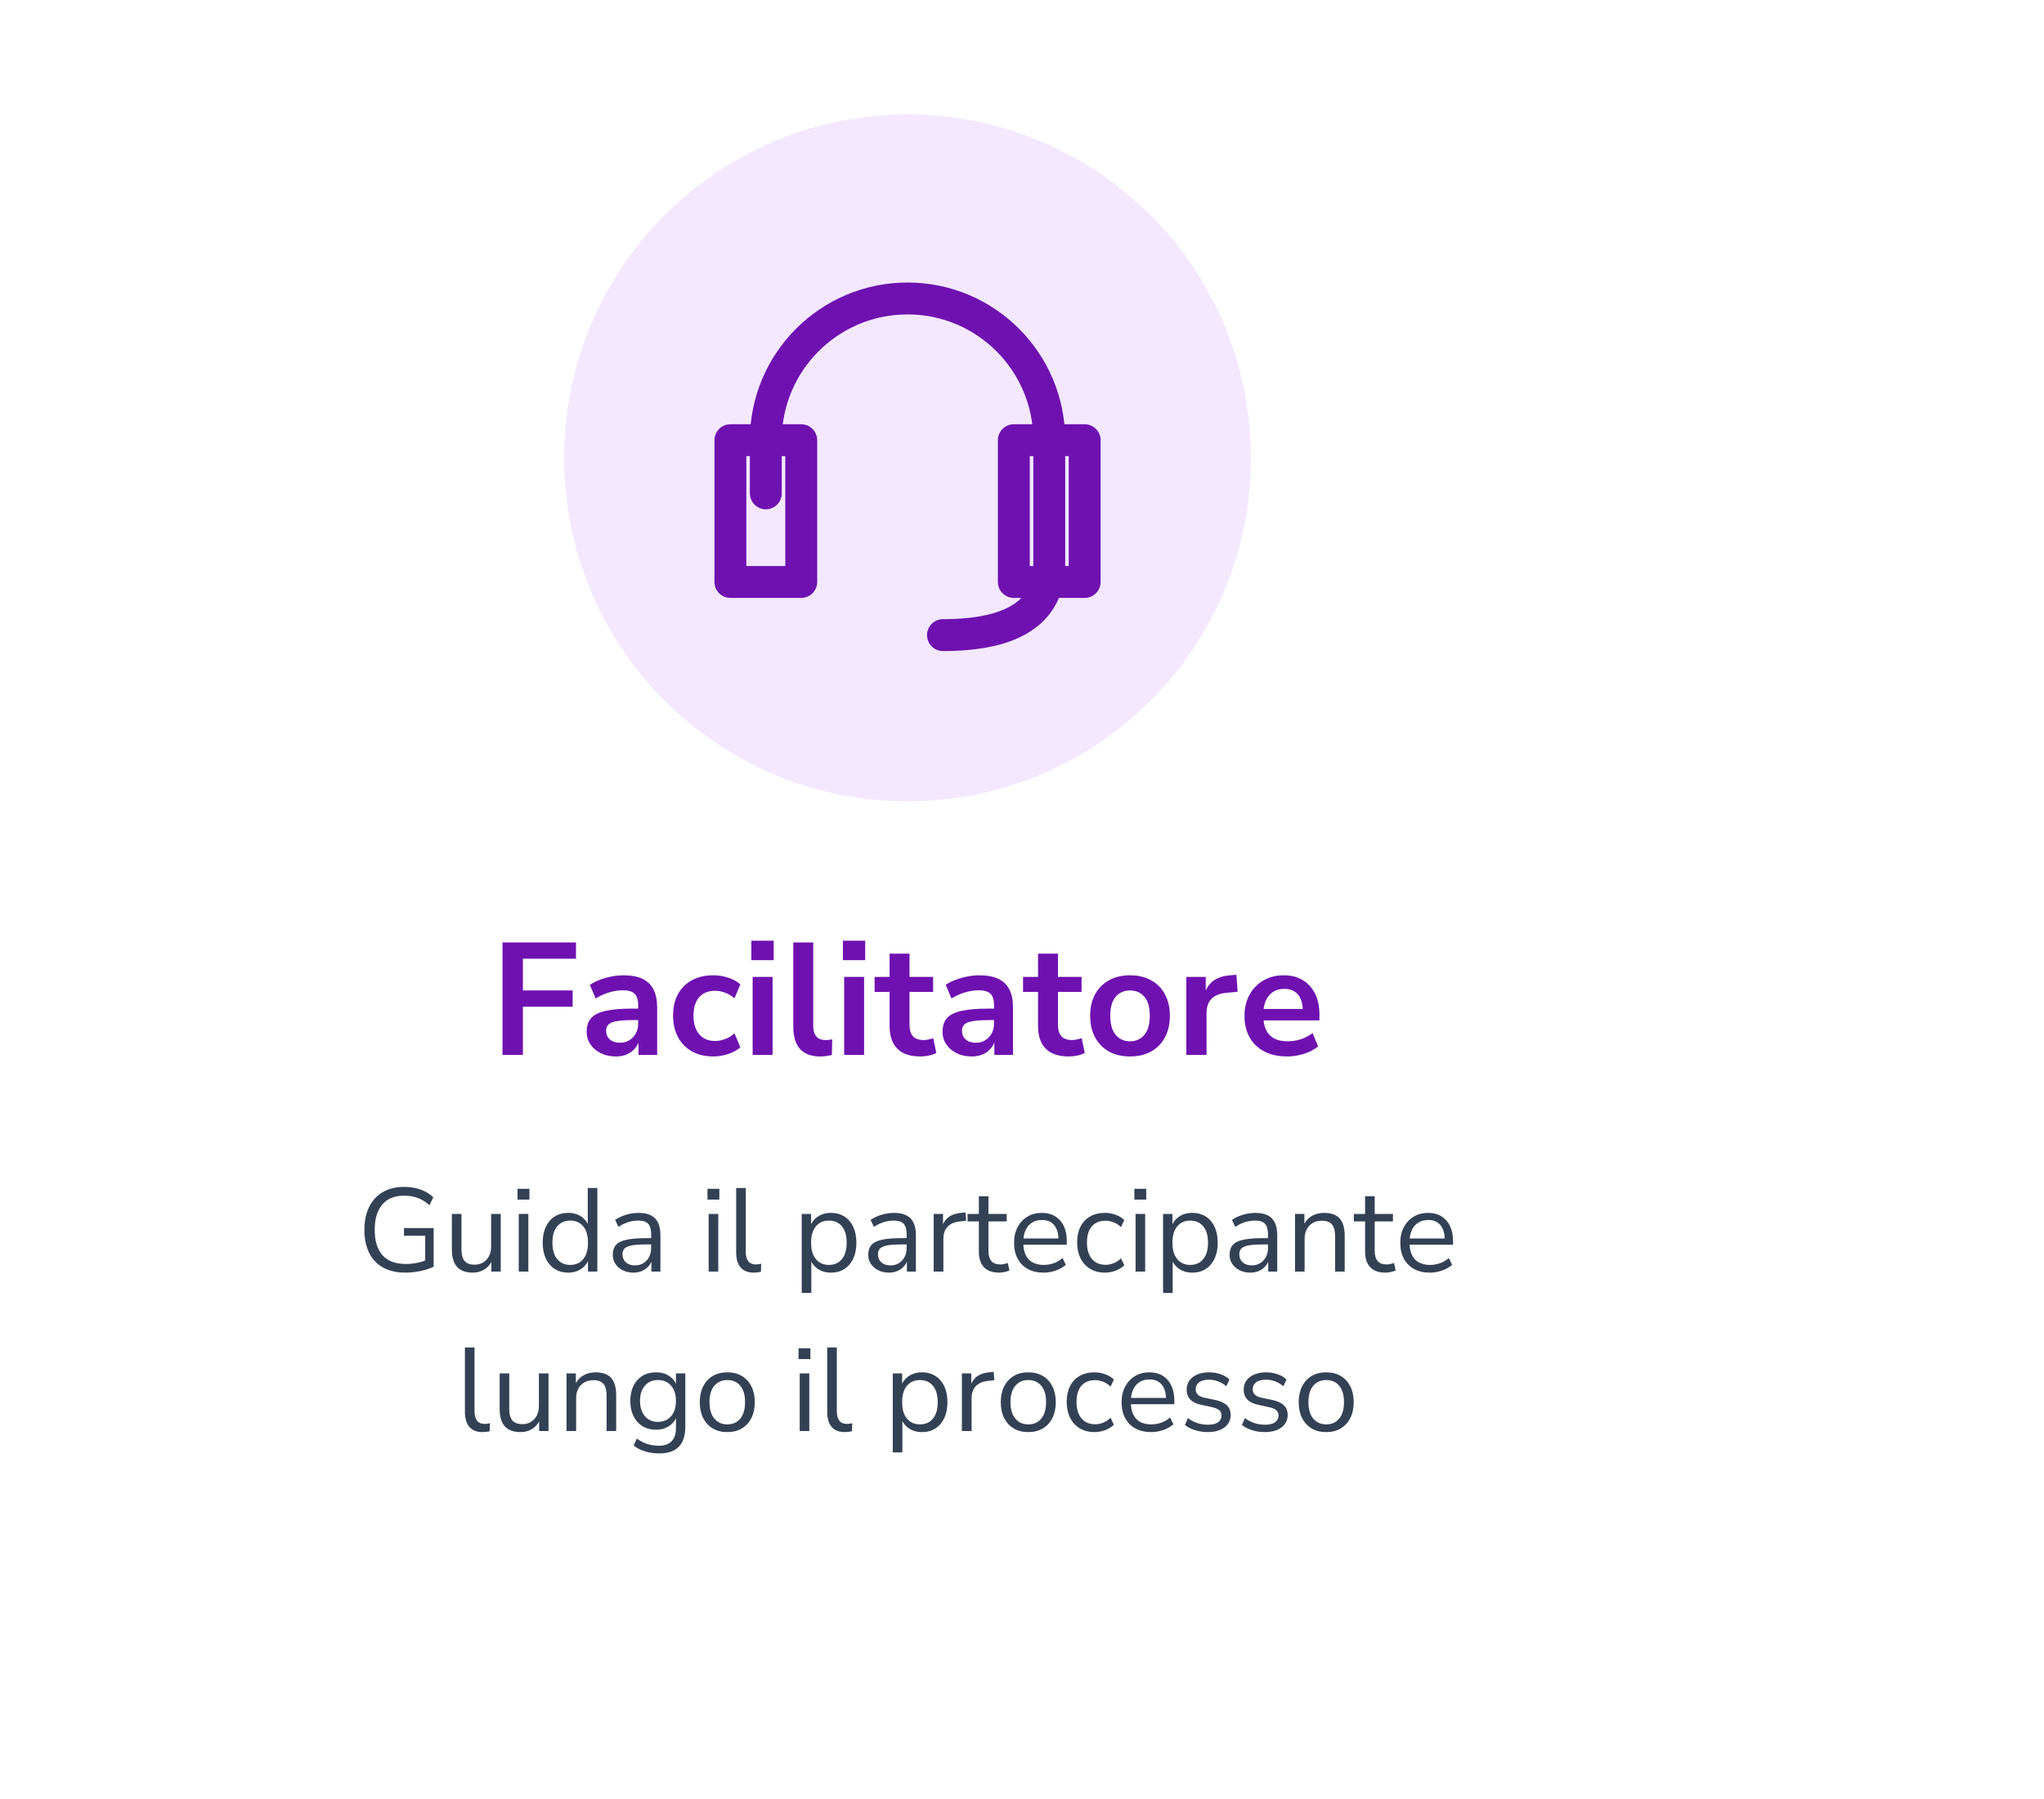
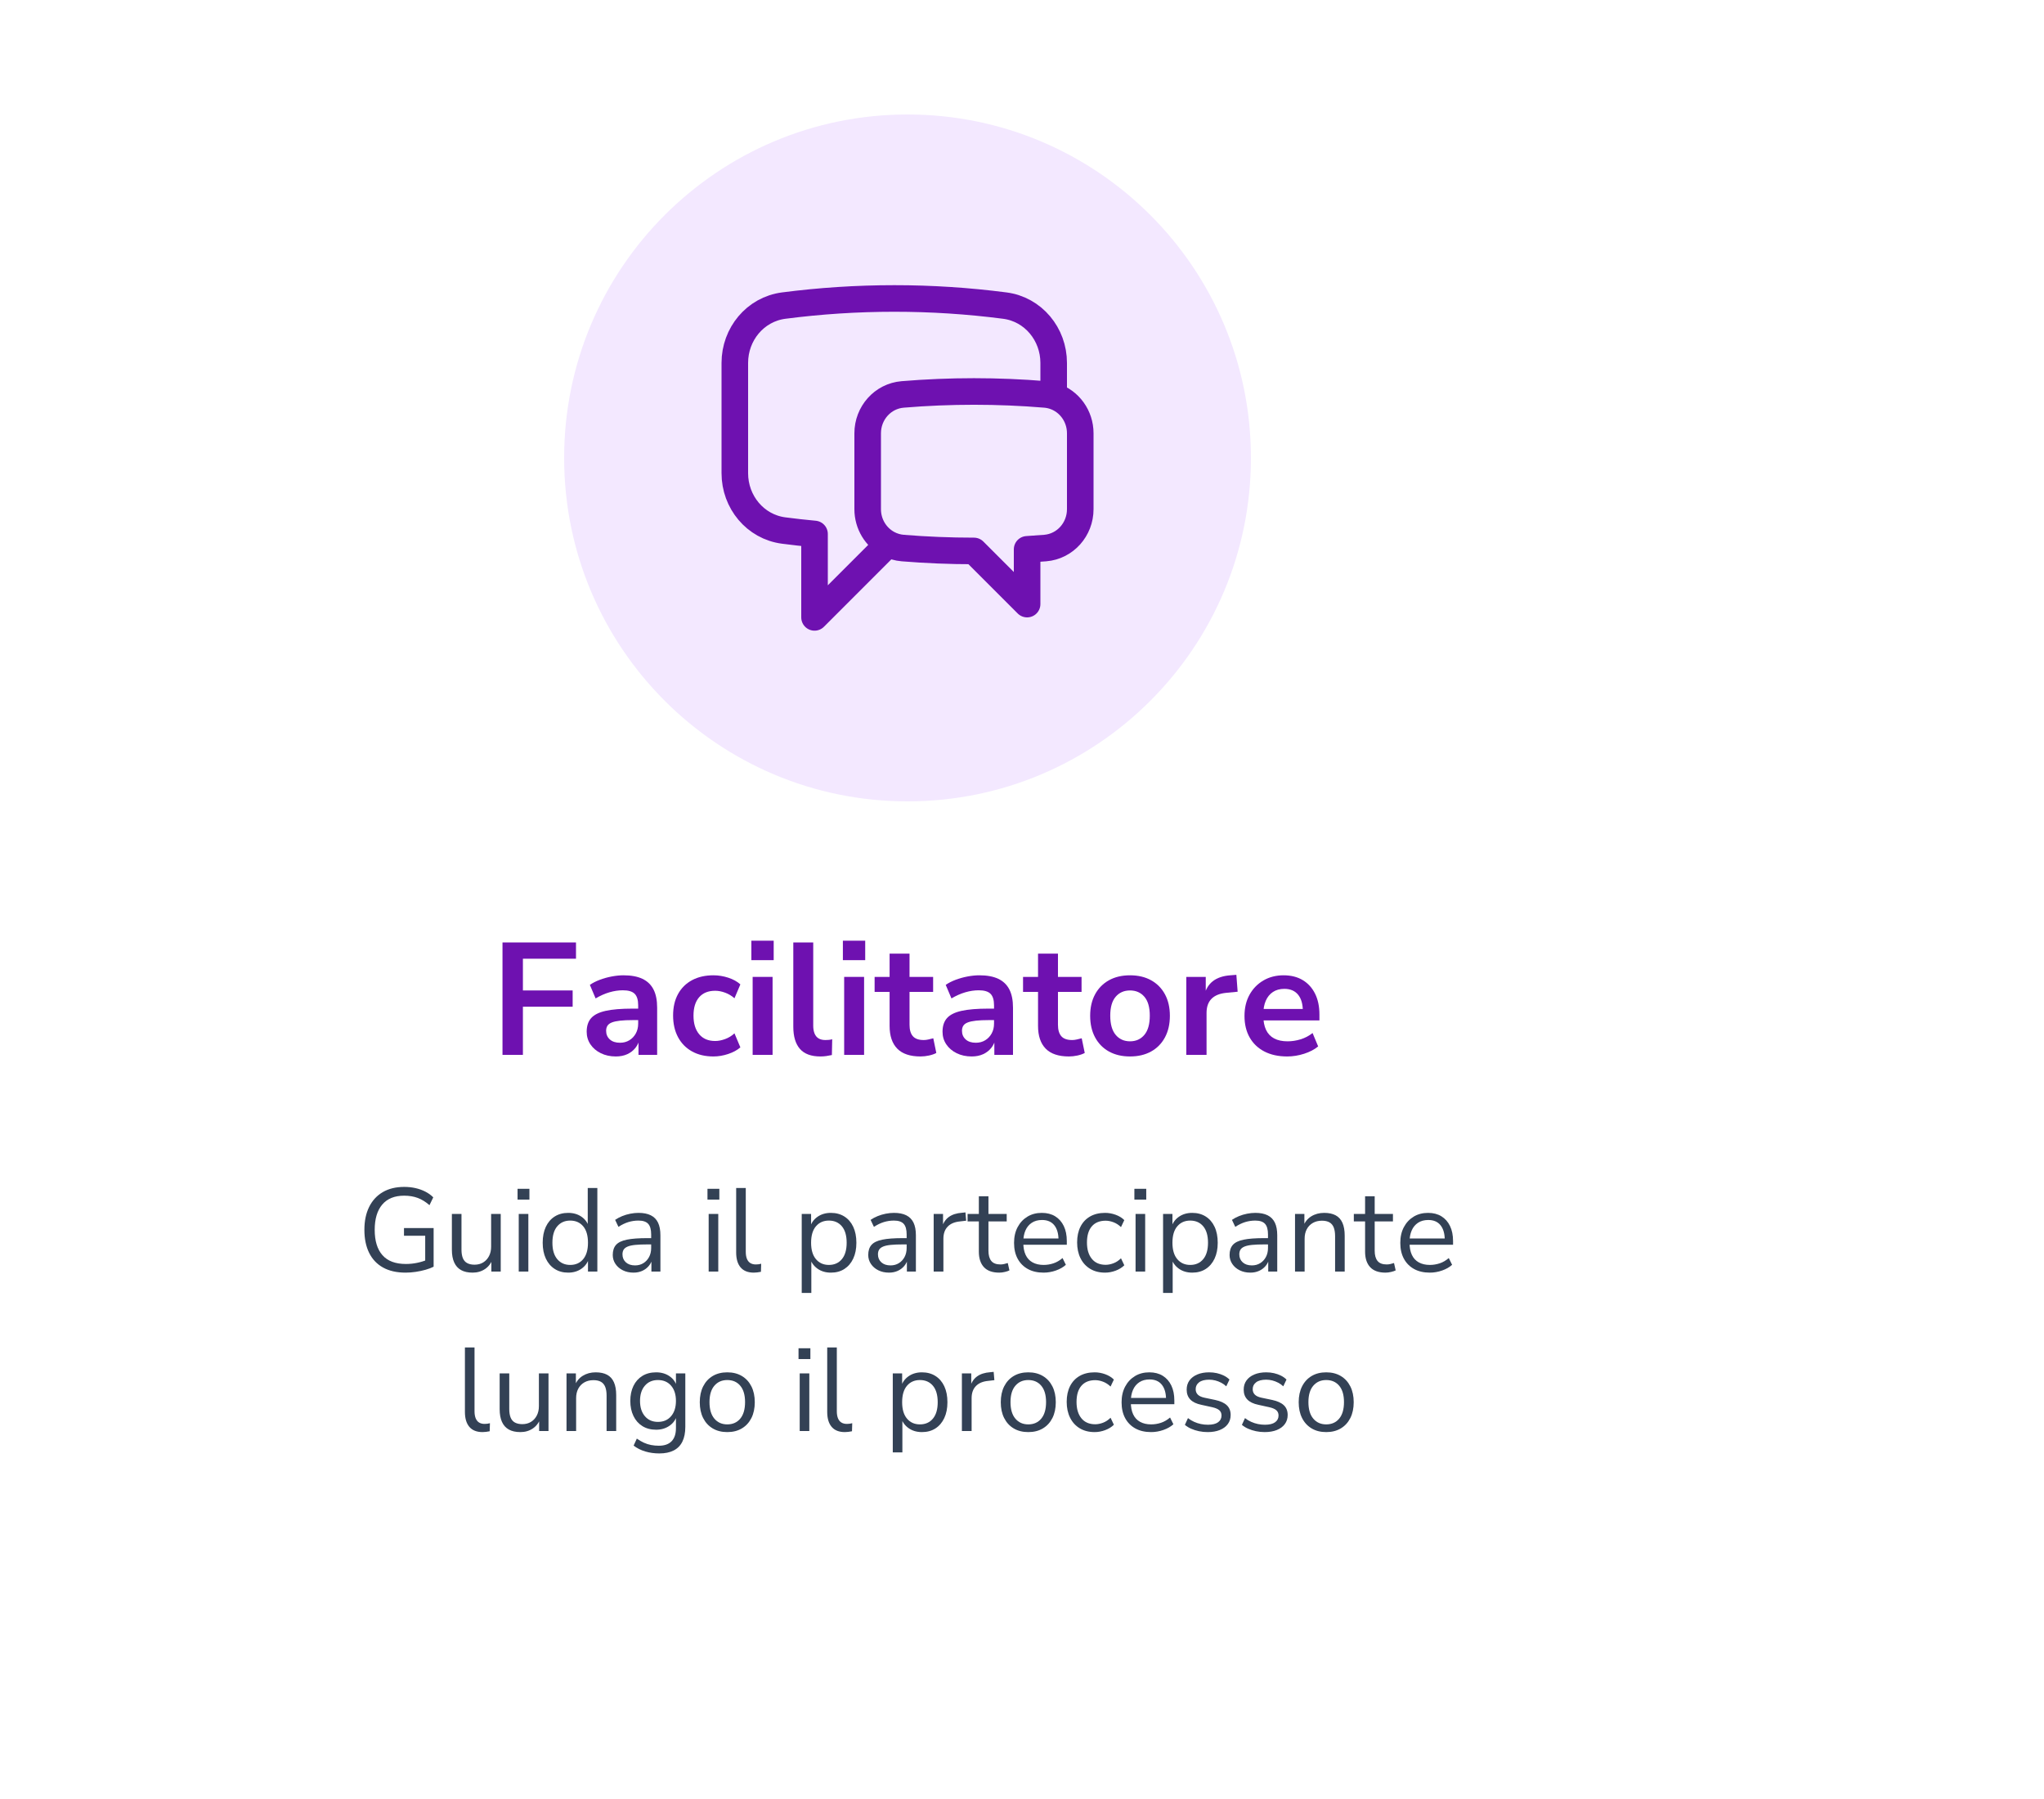
<svg xmlns="http://www.w3.org/2000/svg" width="500" height="440" viewBox="0 0 500 440" role="img">
  <defs>
    <marker id="arrow" markerWidth="9" markerHeight="9" refX="8" refY="4" orient="auto" markerUnits="userSpaceOnUse">
      <path d="M 0 0 L 8 4 L 0 8" fill="none" stroke="#6e11b0" stroke-width="2" />
    </marker>
    <marker id="green-arrow" markerWidth="9" markerHeight="9" refX="8" refY="4" orient="auto" markerUnits="userSpaceOnUse">
      <path d="M 0 0 L 8 4 L 0 8" fill="none" stroke="#1a6018" stroke-width="2" />
    </marker>
  </defs>
  <circle cx="222" cy="112" r="84" fill="#f3e8ff" />
-   <g transform="translate(170 60) scale(4.333333)">
-     <path d="M 4 14 V 11 a 8 8 0 0 1 16 0 v 7 q 0 4 -6 4 M 2 11 h 4 v 8 H 2 Z M 18 11 h 4 v 8 h -4 Z" stroke="#6e11b0" stroke-width="1.8" fill="none" stroke-linecap="round" stroke-linejoin="round" />
+   <g data-heroicon="chat-bubble-left-right" transform="translate(170 60) scale(4.333333)">
+     <path d="M20.25 8.511c.884.284 1.5 1.128 1.5 2.097v4.286c0 1.136-.847 2.1-1.98 2.193-.34.027-.68.052-1.02.072v3.091l-3-3c-1.354 0-2.694-.055-4.02-.163a2.115 2.115 0 0 1-.825-.242m9.345-8.334a2.126 2.126 0 0 0-.476-.095 48.64 48.64 0 0 0-8.048 0c-1.131.094-1.976 1.057-1.976 2.192v4.286c0 .837.46 1.58 1.155 1.951m9.345-8.334V6.637c0-1.621-1.152-3.026-2.76-3.235A48.455 48.455 0 0 0 11.25 3c-2.115 0-4.198.137-6.24.402-1.608.209-2.76 1.614-2.76 3.235v6.226c0 1.621 1.152 3.026 2.76 3.235.577.075 1.157.14 1.74.194V21l4.155-4.155" stroke="#6e11b0" stroke-width="1.5" fill="none" stroke-linecap="round" stroke-linejoin="round" />
  </g>
  <g data-label="Facilitatore" fill="#6e11b0">
    <path d="M77 0V705H538V603H205V404H517V302H205V0Z" transform="translate(119.9175 258) scale(0.039 -0.039)" />
    <path d="M226 -10Q173 -10 131.5 10.5Q90 31 66.5 66.0Q43 101 43 145Q43 199 71.0 230.5Q99 262 162.0 276.0Q225 290 331 290H381V218H332Q285 218 253.0 214.5Q221 211 201.5 203.5Q182 196 173.5 183.0Q165 170 165 151Q165 118 188.0 97.0Q211 76 252 76Q285 76 310.5 91.5Q336 107 351.0 134.0Q366 161 366 196V311Q366 361 344.0 383.0Q322 405 270 405Q229 405 186.0 392.5Q143 380 99 354L63 439Q89 457 124.5 470.5Q160 484 199.5 491.5Q239 499 274 499Q346 499 392.5 477.0Q439 455 462.0 410.5Q485 366 485 296V0H368V104H376Q369 69 348.5 43.5Q328 18 297.0 4.0Q266 -10 226 -10Z" transform="translate(141.8355 258) scale(0.039 -0.039)" />
    <path d="M291 -10Q214 -10 157.0 21.5Q100 53 69.0 111.0Q38 169 38 247Q38 325 69.0 381.5Q100 438 157.0 468.5Q214 499 291 499Q338 499 384.0 484.0Q430 469 460 442L423 355Q397 378 364.5 390.0Q332 402 302 402Q237 402 201.5 361.5Q166 321 166 246Q166 172 201.5 129.5Q237 87 302 87Q331 87 364.0 99.0Q397 111 423 135L460 47Q430 21 383.5 5.5Q337 -10 291 -10Z" transform="translate(163.1685 258) scale(0.039 -0.039)" />
    <path d="M57 594V716H197V594ZM65 0V489H190V0Z" transform="translate(181.5765 258) scale(0.039 -0.039)" />
    <path d="M235 -10Q148 -10 106.5 37.5Q65 85 65 177V705H190V183Q190 154 198.5 133.5Q207 113 224.0 103.0Q241 93 266 93Q277 93 288.0 94.0Q299 95 309 98L307 -1Q289 -5 271.5 -7.5Q254 -10 235 -10Z" transform="translate(191.5215 258) scale(0.039 -0.039)" />
    <path d="M57 594V716H197V594ZM65 0V489H190V0Z" transform="translate(203.9625 258) scale(0.039 -0.039)" />
    <path d="M289 -10Q191 -10 143.0 39.0Q95 88 95 182V395H1V489H95V635H220V489H368V395H220V189Q220 141 241.0 117.0Q262 93 309 93Q323 93 338.0 96.5Q353 100 369 104L388 12Q370 2 342.5 -4.0Q315 -10 289 -10Z" transform="translate(213.9075 258) scale(0.039 -0.039)" />
    <path d="M226 -10Q173 -10 131.5 10.5Q90 31 66.5 66.0Q43 101 43 145Q43 199 71.0 230.5Q99 262 162.0 276.0Q225 290 331 290H381V218H332Q285 218 253.0 214.5Q221 211 201.5 203.5Q182 196 173.5 183.0Q165 170 165 151Q165 118 188.0 97.0Q211 76 252 76Q285 76 310.5 91.5Q336 107 351.0 134.0Q366 161 366 196V311Q366 361 344.0 383.0Q322 405 270 405Q229 405 186.0 392.5Q143 380 99 354L63 439Q89 457 124.5 470.5Q160 484 199.5 491.5Q239 499 274 499Q346 499 392.5 477.0Q439 455 462.0 410.5Q485 366 485 296V0H368V104H376Q369 69 348.5 43.5Q328 18 297.0 4.0Q266 -10 226 -10Z" transform="translate(228.8835 258) scale(0.039 -0.039)" />
    <path d="M289 -10Q191 -10 143.0 39.0Q95 88 95 182V395H1V489H95V635H220V489H368V395H220V189Q220 141 241.0 117.0Q262 93 309 93Q323 93 338.0 96.5Q353 100 369 104L388 12Q370 2 342.5 -4.0Q315 -10 289 -10Z" transform="translate(250.2165 258) scale(0.039 -0.039)" />
    <path d="M288 -10Q212 -10 156.0 21.0Q100 52 69.0 109.5Q38 167 38 245Q38 323 69.0 380.0Q100 437 156.0 468.0Q212 499 288 499Q364 499 420.0 468.0Q476 437 507.0 380.0Q538 323 538 245Q538 167 507.0 109.5Q476 52 420.0 21.0Q364 -10 288 -10ZM288 85Q344 85 378.0 125.5Q412 166 412 246Q412 325 378.0 364.5Q344 404 288 404Q232 404 198.0 364.5Q164 325 164 246Q164 166 198.0 125.5Q232 85 288 85Z" transform="translate(265.1925 258) scale(0.039 -0.039)" />
    <path d="M65 0V489H187V371H177Q191 431 232.0 462.5Q273 494 341 499L379 502L387 396L315 389Q254 383 223.0 351.5Q192 320 192 263V0Z" transform="translate(287.6565 258) scale(0.039 -0.039)" />
    <path d="M306 -10Q223 -10 163.0 21.0Q103 52 70.5 109.0Q38 166 38 244Q38 320 69.5 377.0Q101 434 156.5 466.5Q212 499 283 499Q353 499 403.0 469.0Q453 439 480.5 384.0Q508 329 508 253V216H139V288H420L404 273Q404 341 374.0 377.5Q344 414 288 414Q246 414 216.5 394.5Q187 375 171.5 339.5Q156 304 156 255V248Q156 193 173.0 157.0Q190 121 224.0 103.0Q258 85 308 85Q349 85 390.0 97.5Q431 110 465 137L500 53Q465 24 412.0 7.0Q359 -10 306 -10Z" transform="translate(302.9445 258) scale(0.039 -0.039)" />
  </g>
  <g data-label="Guida il partecipante" fill="#334155">
    <path d="M409 -9Q296 -9 218.5 34.0Q141 77 101.0 158.0Q61 239 61 352Q61 464 101.0 545.0Q141 626 216.0 670.0Q291 714 397 714Q447 714 491.5 704.0Q536 694 574.5 674.5Q613 655 642 626L610 560Q562 602 511.0 621.0Q460 640 396 640Q275 640 211.5 565.0Q148 490 148 352Q148 212 213.5 138.0Q279 64 411 64Q459 64 505.0 73.5Q551 83 592 100L574 53V302H395V367H645V41Q618 27 578.0 15.5Q538 4 494.0 -2.5Q450 -9 409 -9Z" transform="translate(87.3675 311) scale(0.029 -0.029)" />
    <path d="M248 -9Q189 -9 150.5 12.5Q112 34 92.5 77.0Q73 120 73 184V486H154V185Q154 142 165.5 113.5Q177 85 202.0 71.5Q227 58 264 58Q306 58 337.0 77.0Q368 96 386.0 130.0Q404 164 404 210V486H485V0H406V112H419Q399 53 353.5 22.0Q308 -9 248 -9Z" transform="translate(108.4215 311) scale(0.029 -0.029)" />
    <path d="M66 607V698H166V607ZM76 0V486H157V0Z" transform="translate(124.6905 311) scale(0.029 -0.029)" />
    <path d="M261 -9Q196 -9 147.5 22.0Q99 53 72.5 109.5Q46 166 46 243Q46 321 72.5 377.5Q99 434 147.5 464.5Q196 495 261 495Q327 495 374.0 462.0Q421 429 437 373H426V705H507V0H428V116H438Q422 59 374.5 25.0Q327 -9 261 -9ZM278 56Q347 56 387.5 104.5Q428 153 428 243Q428 334 387.5 382.0Q347 430 278 430Q210 430 169.0 382.0Q128 334 128 243Q128 153 169.0 104.5Q210 56 278 56Z" transform="translate(131.4185 311) scale(0.029 -0.029)" />
    <path d="M229 -9Q179 -9 139.5 10.5Q100 30 77.0 64.0Q54 98 54 140Q54 194 81.5 225.0Q109 256 172.5 269.0Q236 282 346 282H391V229H347Q286 229 245.0 225.0Q204 221 180.0 211.0Q156 201 146.0 185.0Q136 169 136 145Q136 104 164.5 78.0Q193 52 242 52Q282 52 312.5 71.0Q343 90 360.5 123.0Q378 156 378 199V313Q378 375 353.0 402.5Q328 430 271 430Q227 430 186.0 417.5Q145 405 102 377L74 436Q100 454 133.0 467.5Q166 481 202.0 488.0Q238 495 271 495Q334 495 375.0 474.5Q416 454 436.0 412.5Q456 371 456 306V0H380V113H389Q381 75 358.5 48.0Q336 21 303.0 6.0Q270 -9 229 -9Z" transform="translate(148.3255 311) scale(0.029 -0.029)" />
    <path d="M66 607V698H166V607ZM76 0V486H157V0Z" transform="translate(171.1485 311) scale(0.029 -0.029)" />
    <path d="M225 -9Q151 -9 113.5 35.0Q76 79 76 161V705H157V167Q157 132 166.5 108.0Q176 84 195.0 72.0Q214 60 242 60Q254 60 265.5 61.5Q277 63 287 66L285 -2Q269 -5 254.5 -7.0Q240 -9 225 -9Z" transform="translate(177.8765 311) scale(0.029 -0.029)" />
    <path d="M76 -180V486H155V371H145Q161 428 208.5 461.5Q256 495 322 495Q387 495 435.5 464.5Q484 434 510.5 377.5Q537 321 537 243Q537 166 510.5 109.5Q484 53 436.0 22.0Q388 -9 322 -9Q256 -9 209.0 24.5Q162 58 145 114H157V-180ZM305 56Q374 56 414.5 104.5Q455 153 455 243Q455 334 414.5 382.0Q374 430 305 430Q237 430 196.0 382.0Q155 334 155 243Q155 153 196.0 104.5Q237 56 305 56Z" transform="translate(193.9135 311) scale(0.029 -0.029)" />
    <path d="M229 -9Q179 -9 139.5 10.5Q100 30 77.0 64.0Q54 98 54 140Q54 194 81.5 225.0Q109 256 172.5 269.0Q236 282 346 282H391V229H347Q286 229 245.0 225.0Q204 221 180.0 211.0Q156 201 146.0 185.0Q136 169 136 145Q136 104 164.5 78.0Q193 52 242 52Q282 52 312.5 71.0Q343 90 360.5 123.0Q378 156 378 199V313Q378 375 353.0 402.5Q328 430 271 430Q227 430 186.0 417.5Q145 405 102 377L74 436Q100 454 133.0 467.5Q166 481 202.0 488.0Q238 495 271 495Q334 495 375.0 474.5Q416 454 436.0 412.5Q456 371 456 306V0H380V113H389Q381 75 358.5 48.0Q336 21 303.0 6.0Q270 -9 229 -9Z" transform="translate(210.8205 311) scale(0.029 -0.029)" />
    <path d="M76 0V486H155V371H145Q162 430 204.0 460.5Q246 491 315 496L344 499L350 429L299 423Q231 417 194.5 379.5Q158 342 158 277V0Z" transform="translate(226.1905 311) scale(0.029 -0.029)" />
    <path d="M271 -9Q185 -9 142.0 37.0Q99 83 99 168V423H4V486H99V635H180V486H334V423H180V176Q180 119 204.0 89.5Q228 60 282 60Q298 60 314.0 64.0Q330 68 343 72L357 10Q344 3 319.0 -3.0Q294 -9 271 -9Z" transform="translate(236.5725 311) scale(0.029 -0.029)" />
    <path d="M295 -9Q218 -9 162.5 21.5Q107 52 76.5 108.0Q46 164 46 242Q46 318 76.0 374.5Q106 431 158.5 463.0Q211 495 280 495Q346 495 393.0 466.0Q440 437 465.5 384.0Q491 331 491 257V226H108V279H437L421 266Q421 346 385.5 390.5Q350 435 282 435Q231 435 195.5 411.5Q160 388 142.0 346.5Q124 305 124 250V244Q124 183 143.5 141.0Q163 99 202.0 77.5Q241 56 295 56Q338 56 378.5 69.5Q419 83 455 114L483 57Q450 27 399.0 9.0Q348 -9 295 -9Z" transform="translate(246.7225 311) scale(0.029 -0.029)" />
    <path d="M282 -9Q209 -9 156.0 23.0Q103 55 74.5 112.5Q46 170 46 246Q46 323 74.5 379.0Q103 435 156.0 465.0Q209 495 282 495Q327 495 371.0 479.0Q415 463 444 434L416 375Q387 403 352.5 416.0Q318 429 287 429Q211 429 170.0 381.5Q129 334 129 245Q129 158 170.0 107.5Q211 57 287 57Q318 57 352.5 70.0Q387 83 416 112L444 53Q415 24 370.5 7.5Q326 -9 282 -9Z" transform="translate(262.1505 311) scale(0.029 -0.029)" />
    <path d="M66 607V698H166V607ZM76 0V486H157V0Z" transform="translate(275.5775 311) scale(0.029 -0.029)" />
    <path d="M76 -180V486H155V371H145Q161 428 208.5 461.5Q256 495 322 495Q387 495 435.5 464.5Q484 434 510.5 377.5Q537 321 537 243Q537 166 510.5 109.5Q484 53 436.0 22.0Q388 -9 322 -9Q256 -9 209.0 24.5Q162 58 145 114H157V-180ZM305 56Q374 56 414.5 104.5Q455 153 455 243Q455 334 414.5 382.0Q374 430 305 430Q237 430 196.0 382.0Q155 334 155 243Q155 153 196.0 104.5Q237 56 305 56Z" transform="translate(282.3055 311) scale(0.029 -0.029)" />
    <path d="M229 -9Q179 -9 139.5 10.5Q100 30 77.0 64.0Q54 98 54 140Q54 194 81.5 225.0Q109 256 172.5 269.0Q236 282 346 282H391V229H347Q286 229 245.0 225.0Q204 221 180.0 211.0Q156 201 146.0 185.0Q136 169 136 145Q136 104 164.5 78.0Q193 52 242 52Q282 52 312.5 71.0Q343 90 360.5 123.0Q378 156 378 199V313Q378 375 353.0 402.5Q328 430 271 430Q227 430 186.0 417.5Q145 405 102 377L74 436Q100 454 133.0 467.5Q166 481 202.0 488.0Q238 495 271 495Q334 495 375.0 474.5Q416 454 436.0 412.5Q456 371 456 306V0H380V113H389Q381 75 358.5 48.0Q336 21 303.0 6.0Q270 -9 229 -9Z" transform="translate(299.2125 311) scale(0.029 -0.029)" />
    <path d="M76 0V486H155V378H144Q165 436 212.5 465.5Q260 495 322 495Q380 495 418.5 474.5Q457 454 476.0 411.0Q495 368 495 303V0H414V298Q414 343 402.5 372.0Q391 401 366.5 415.0Q342 429 303 429Q259 429 226.0 410.0Q193 391 175.0 357.0Q157 323 157 277V0Z" transform="translate(314.5825 311) scale(0.029 -0.029)" />
    <path d="M271 -9Q185 -9 142.0 37.0Q99 83 99 168V423H4V486H99V635H180V486H334V423H180V176Q180 119 204.0 89.5Q228 60 282 60Q298 60 314.0 64.0Q330 68 343 72L357 10Q344 3 319.0 -3.0Q294 -9 271 -9Z" transform="translate(331.0545 311) scale(0.029 -0.029)" />
    <path d="M295 -9Q218 -9 162.5 21.5Q107 52 76.5 108.0Q46 164 46 242Q46 318 76.0 374.5Q106 431 158.5 463.0Q211 495 280 495Q346 495 393.0 466.0Q440 437 465.5 384.0Q491 331 491 257V226H108V279H437L421 266Q421 346 385.5 390.5Q350 435 282 435Q231 435 195.5 411.5Q160 388 142.0 346.5Q124 305 124 250V244Q124 183 143.5 141.0Q163 99 202.0 77.5Q241 56 295 56Q338 56 378.5 69.5Q419 83 455 114L483 57Q450 27 399.0 9.0Q348 -9 295 -9Z" transform="translate(341.2045 311) scale(0.029 -0.029)" />
  </g>
  <g data-label="lungo il processo" fill="#334155">
    <path d="M225 -9Q151 -9 113.5 35.0Q76 79 76 161V705H157V167Q157 132 166.5 108.0Q176 84 195.0 72.0Q214 60 242 60Q254 60 265.5 61.5Q277 63 287 66L285 -2Q269 -5 254.5 -7.0Q240 -9 225 -9Z" transform="translate(111.5245 350) scale(0.029 -0.029)" />
    <path d="M248 -9Q189 -9 150.5 12.5Q112 34 92.5 77.0Q73 120 73 184V486H154V185Q154 142 165.5 113.5Q177 85 202.0 71.5Q227 58 264 58Q306 58 337.0 77.0Q368 96 386.0 130.0Q404 164 404 210V486H485V0H406V112H419Q399 53 353.5 22.0Q308 -9 248 -9Z" transform="translate(120.1085 350) scale(0.029 -0.029)" />
    <path d="M76 0V486H155V378H144Q165 436 212.5 465.5Q260 495 322 495Q380 495 418.5 474.5Q457 454 476.0 411.0Q495 368 495 303V0H414V298Q414 343 402.5 372.0Q391 401 366.5 415.0Q342 429 303 429Q259 429 226.0 410.0Q193 391 175.0 357.0Q157 323 157 277V0Z" transform="translate(136.3775 350) scale(0.029 -0.029)" />
    <path d="M291 -189Q228 -189 172.5 -172.5Q117 -156 74 -123L101 -64Q131 -85 160.5 -98.5Q190 -112 221.5 -118.0Q253 -124 287 -124Q358 -124 394.5 -86.0Q431 -48 431 24V137H441Q426 79 377.5 45.0Q329 11 264 11Q197 11 148.0 41.5Q99 72 72.5 127.0Q46 182 46 254Q46 326 72.5 380.5Q99 435 148.0 465.0Q197 495 264 495Q330 495 378.0 461.5Q426 428 440 371H431V486H510V35Q510 -39 485.5 -89.0Q461 -139 412.0 -164.0Q363 -189 291 -189ZM279 77Q349 77 390.0 125.0Q431 173 431 254Q431 335 390.0 382.5Q349 430 279 430Q210 430 169.0 382.5Q128 335 128 254Q128 173 169.0 125.0Q210 77 279 77Z" transform="translate(152.8495 350) scale(0.029 -0.029)" />
    <path d="M278 -9Q207 -9 155.0 22.0Q103 53 74.5 109.5Q46 166 46 243Q46 320 74.5 376.5Q103 433 155.0 464.0Q207 495 278 495Q349 495 401.0 464.0Q453 433 481.5 376.5Q510 320 510 243Q510 166 481.5 109.5Q453 53 401.0 22.0Q349 -9 278 -9ZM278 56Q347 56 387.5 104.5Q428 153 428 244Q428 334 387.5 382.0Q347 430 278 430Q210 430 169.0 382.0Q128 334 128 244Q128 153 169.0 104.5Q210 56 278 56Z" transform="translate(169.8435 350) scale(0.029 -0.029)" />
    <path d="M66 607V698H166V607ZM76 0V486H157V0Z" transform="translate(193.4205 350) scale(0.029 -0.029)" />
    <path d="M225 -9Q151 -9 113.5 35.0Q76 79 76 161V705H157V167Q157 132 166.5 108.0Q176 84 195.0 72.0Q214 60 242 60Q254 60 265.5 61.5Q277 63 287 66L285 -2Q269 -5 254.5 -7.0Q240 -9 225 -9Z" transform="translate(200.1485 350) scale(0.029 -0.029)" />
    <path d="M76 -180V486H155V371H145Q161 428 208.5 461.5Q256 495 322 495Q387 495 435.5 464.5Q484 434 510.5 377.5Q537 321 537 243Q537 166 510.5 109.5Q484 53 436.0 22.0Q388 -9 322 -9Q256 -9 209.0 24.5Q162 58 145 114H157V-180ZM305 56Q374 56 414.5 104.5Q455 153 455 243Q455 334 414.5 382.0Q374 430 305 430Q237 430 196.0 382.0Q155 334 155 243Q155 153 196.0 104.5Q237 56 305 56Z" transform="translate(216.1855 350) scale(0.029 -0.029)" />
    <path d="M76 0V486H155V371H145Q162 430 204.0 460.5Q246 491 315 496L344 499L350 429L299 423Q231 417 194.5 379.5Q158 342 158 277V0Z" transform="translate(233.0925 350) scale(0.029 -0.029)" />
    <path d="M278 -9Q207 -9 155.0 22.0Q103 53 74.5 109.5Q46 166 46 243Q46 320 74.5 376.5Q103 433 155.0 464.0Q207 495 278 495Q349 495 401.0 464.0Q453 433 481.5 376.5Q510 320 510 243Q510 166 481.5 109.5Q453 53 401.0 22.0Q349 -9 278 -9ZM278 56Q347 56 387.5 104.5Q428 153 428 244Q428 334 387.5 382.0Q347 430 278 430Q210 430 169.0 382.0Q128 334 128 244Q128 153 169.0 104.5Q210 56 278 56Z" transform="translate(243.4745 350) scale(0.029 -0.029)" />
    <path d="M282 -9Q209 -9 156.0 23.0Q103 55 74.5 112.5Q46 170 46 246Q46 323 74.5 379.0Q103 435 156.0 465.0Q209 495 282 495Q327 495 371.0 479.0Q415 463 444 434L416 375Q387 403 352.5 416.0Q318 429 287 429Q211 429 170.0 381.5Q129 334 129 245Q129 158 170.0 107.5Q211 57 287 57Q318 57 352.5 70.0Q387 83 416 112L444 53Q415 24 370.5 7.5Q326 -9 282 -9Z" transform="translate(259.5985 350) scale(0.029 -0.029)" />
    <path d="M295 -9Q218 -9 162.5 21.5Q107 52 76.5 108.0Q46 164 46 242Q46 318 76.0 374.5Q106 431 158.5 463.0Q211 495 280 495Q346 495 393.0 466.0Q440 437 465.5 384.0Q491 331 491 257V226H108V279H437L421 266Q421 346 385.5 390.5Q350 435 282 435Q231 435 195.5 411.5Q160 388 142.0 346.5Q124 305 124 250V244Q124 183 143.5 141.0Q163 99 202.0 77.5Q241 56 295 56Q338 56 378.5 69.5Q419 83 455 114L483 57Q450 27 399.0 9.0Q348 -9 295 -9Z" transform="translate(273.0255 350) scale(0.029 -0.029)" />
    <path d="M240 -9Q202 -9 166.5 -1.5Q131 6 100.5 19.5Q70 33 48 52L74 109Q98 90 126.0 77.5Q154 65 183.0 59.0Q212 53 242 53Q299 53 328.0 74.0Q357 95 357 131Q357 159 338.0 175.5Q319 192 278 201L187 221Q124 234 93.5 266.0Q63 298 63 349Q63 394 86.5 426.5Q110 459 153.0 477.0Q196 495 253 495Q287 495 318.0 488.0Q349 481 376.5 467.5Q404 454 424 434L397 377Q378 395 354.0 407.5Q330 420 304.5 426.5Q279 433 253 433Q197 433 168.0 411.0Q139 389 139 353Q139 325 157.0 307.0Q175 289 213 281L304 262Q369 248 401.5 217.5Q434 187 434 135Q434 91 410.0 58.5Q386 26 342.5 8.5Q299 -9 240 -9Z" transform="translate(288.4535 350) scale(0.029 -0.029)" />
    <path d="M240 -9Q202 -9 166.5 -1.5Q131 6 100.5 19.5Q70 33 48 52L74 109Q98 90 126.0 77.5Q154 65 183.0 59.0Q212 53 242 53Q299 53 328.0 74.0Q357 95 357 131Q357 159 338.0 175.5Q319 192 278 201L187 221Q124 234 93.5 266.0Q63 298 63 349Q63 394 86.5 426.5Q110 459 153.0 477.0Q196 495 253 495Q287 495 318.0 488.0Q349 481 376.5 467.5Q404 454 424 434L397 377Q378 395 354.0 407.5Q330 420 304.5 426.5Q279 433 253 433Q197 433 168.0 411.0Q139 389 139 353Q139 325 157.0 307.0Q175 289 213 281L304 262Q369 248 401.5 217.5Q434 187 434 135Q434 91 410.0 58.5Q386 26 342.5 8.5Q299 -9 240 -9Z" transform="translate(302.4025 350) scale(0.029 -0.029)" />
    <path d="M278 -9Q207 -9 155.0 22.0Q103 53 74.5 109.5Q46 166 46 243Q46 320 74.5 376.5Q103 433 155.0 464.0Q207 495 278 495Q349 495 401.0 464.0Q453 433 481.5 376.5Q510 320 510 243Q510 166 481.5 109.5Q453 53 401.0 22.0Q349 -9 278 -9ZM278 56Q347 56 387.5 104.5Q428 153 428 244Q428 334 387.5 382.0Q347 430 278 430Q210 430 169.0 382.0Q128 334 128 244Q128 153 169.0 104.5Q210 56 278 56Z" transform="translate(316.3515 350) scale(0.029 -0.029)" />
  </g>
</svg>
